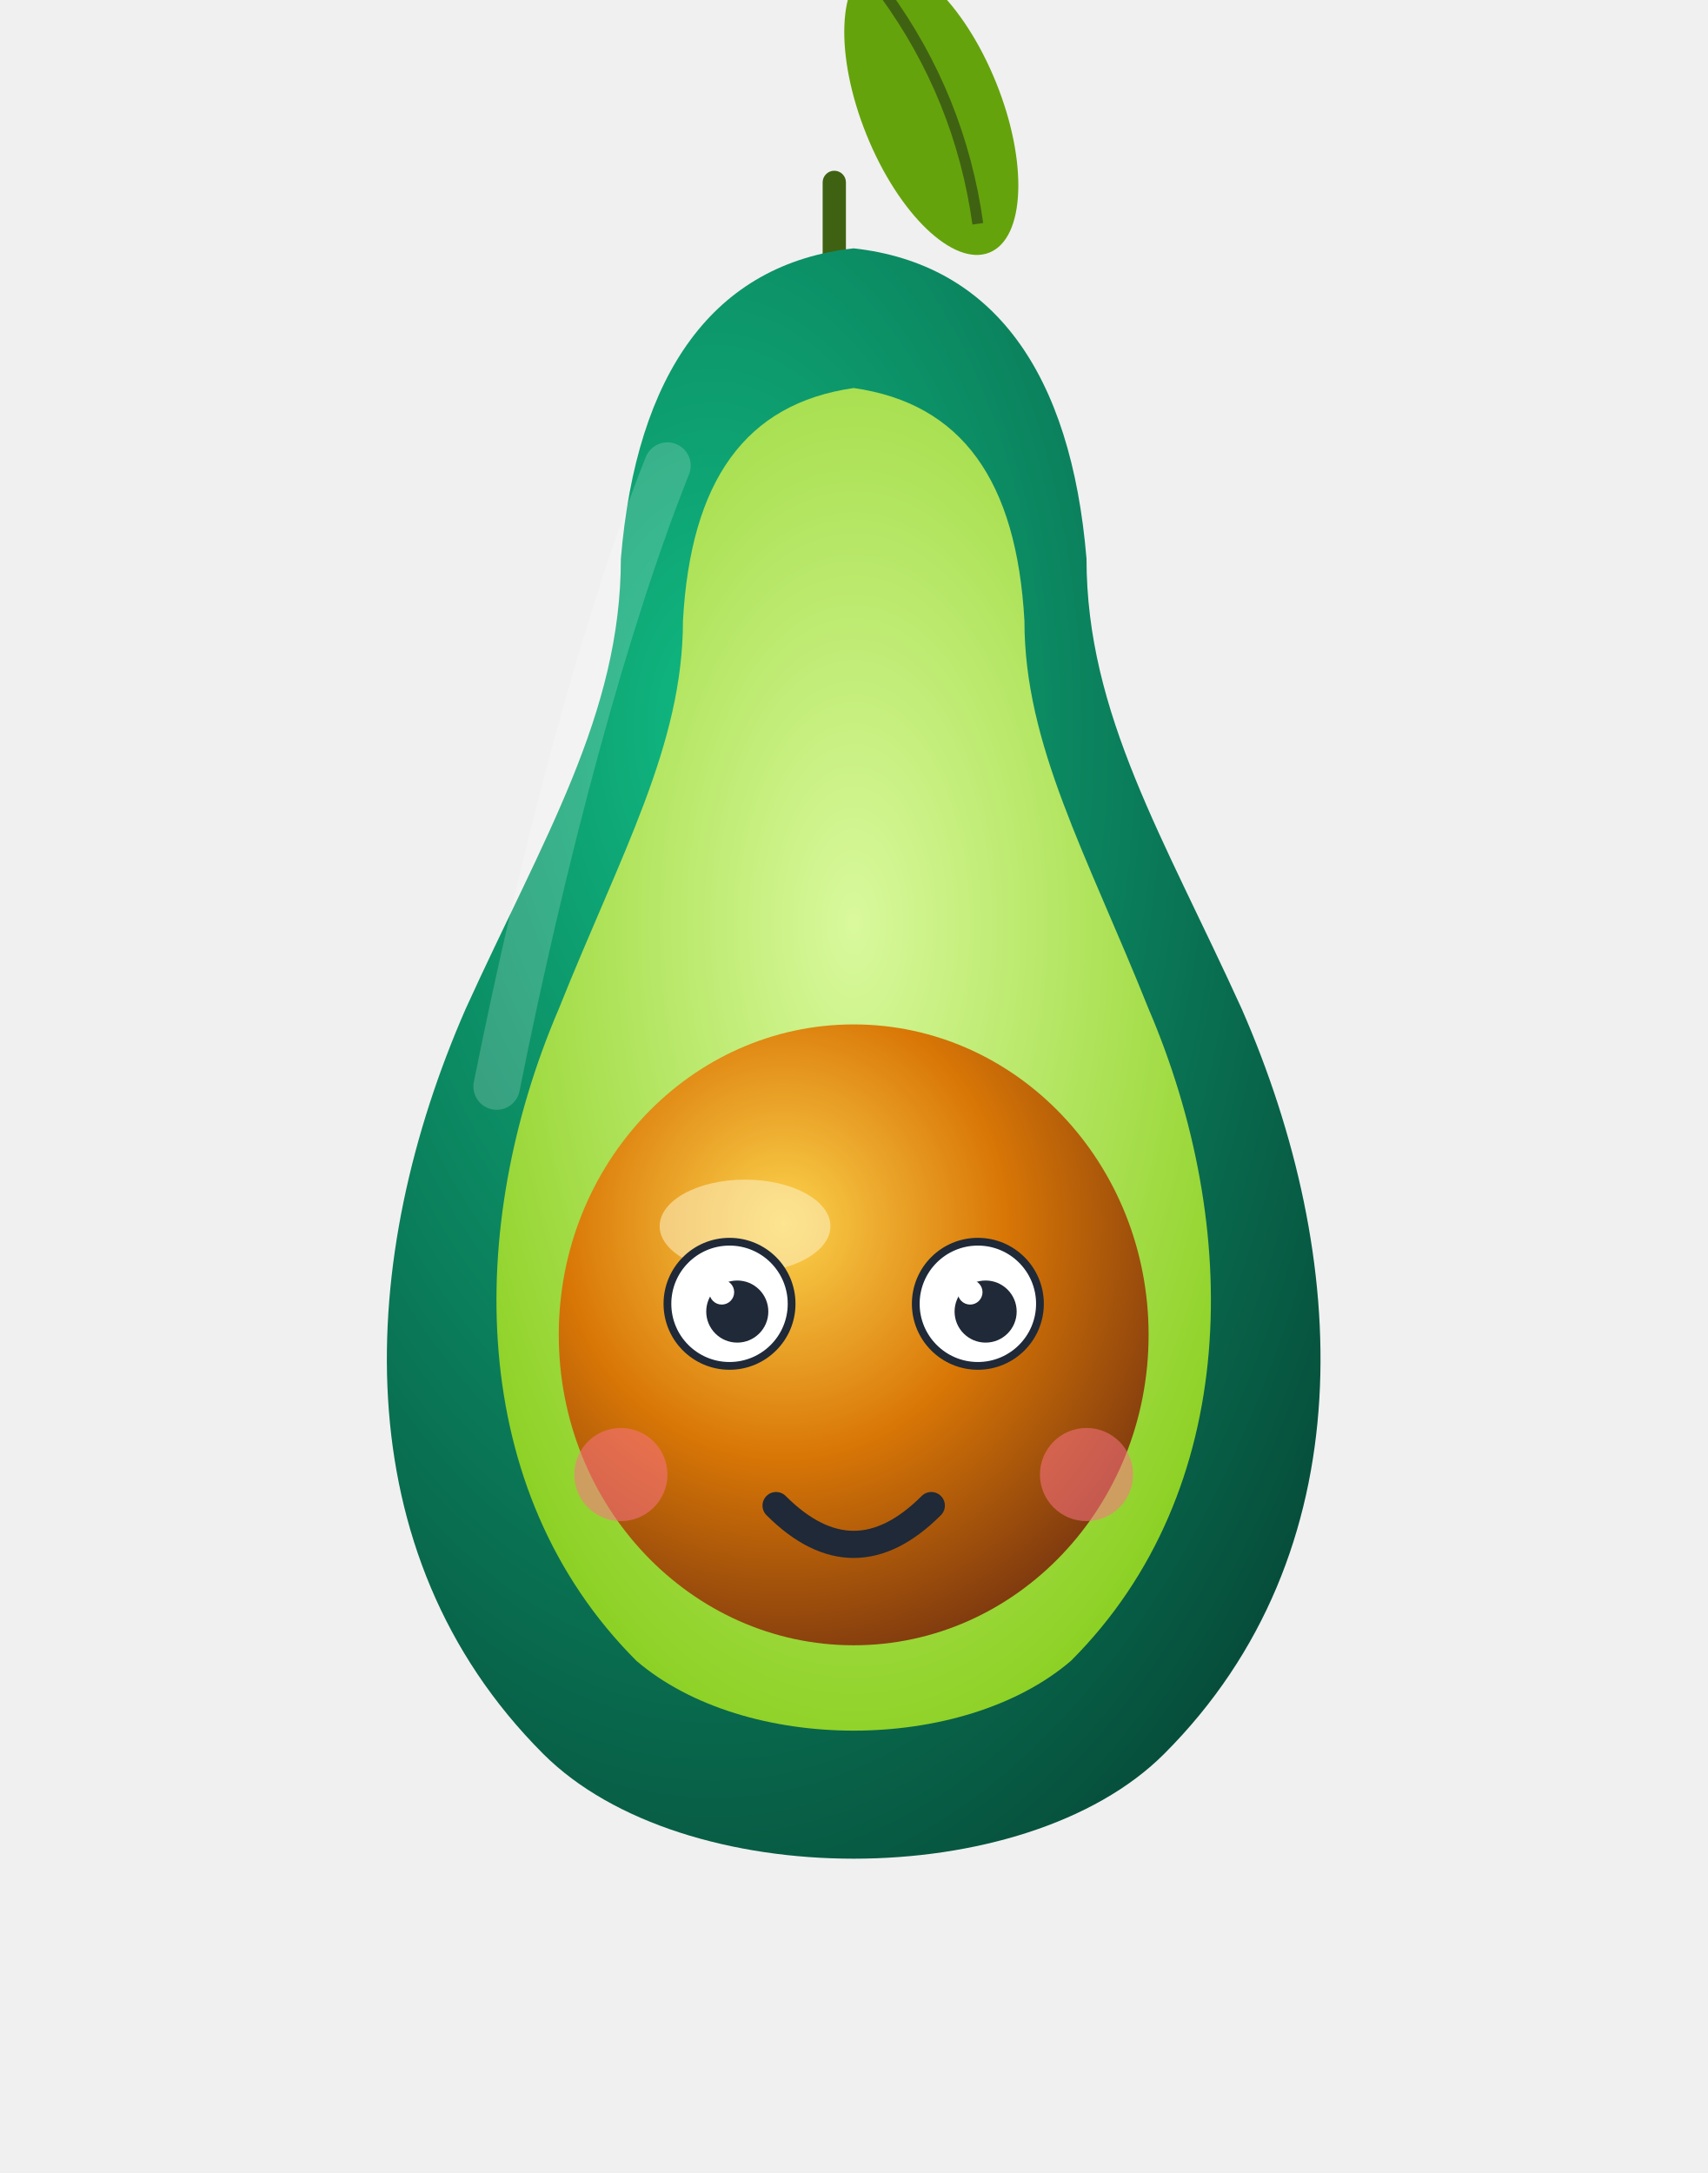
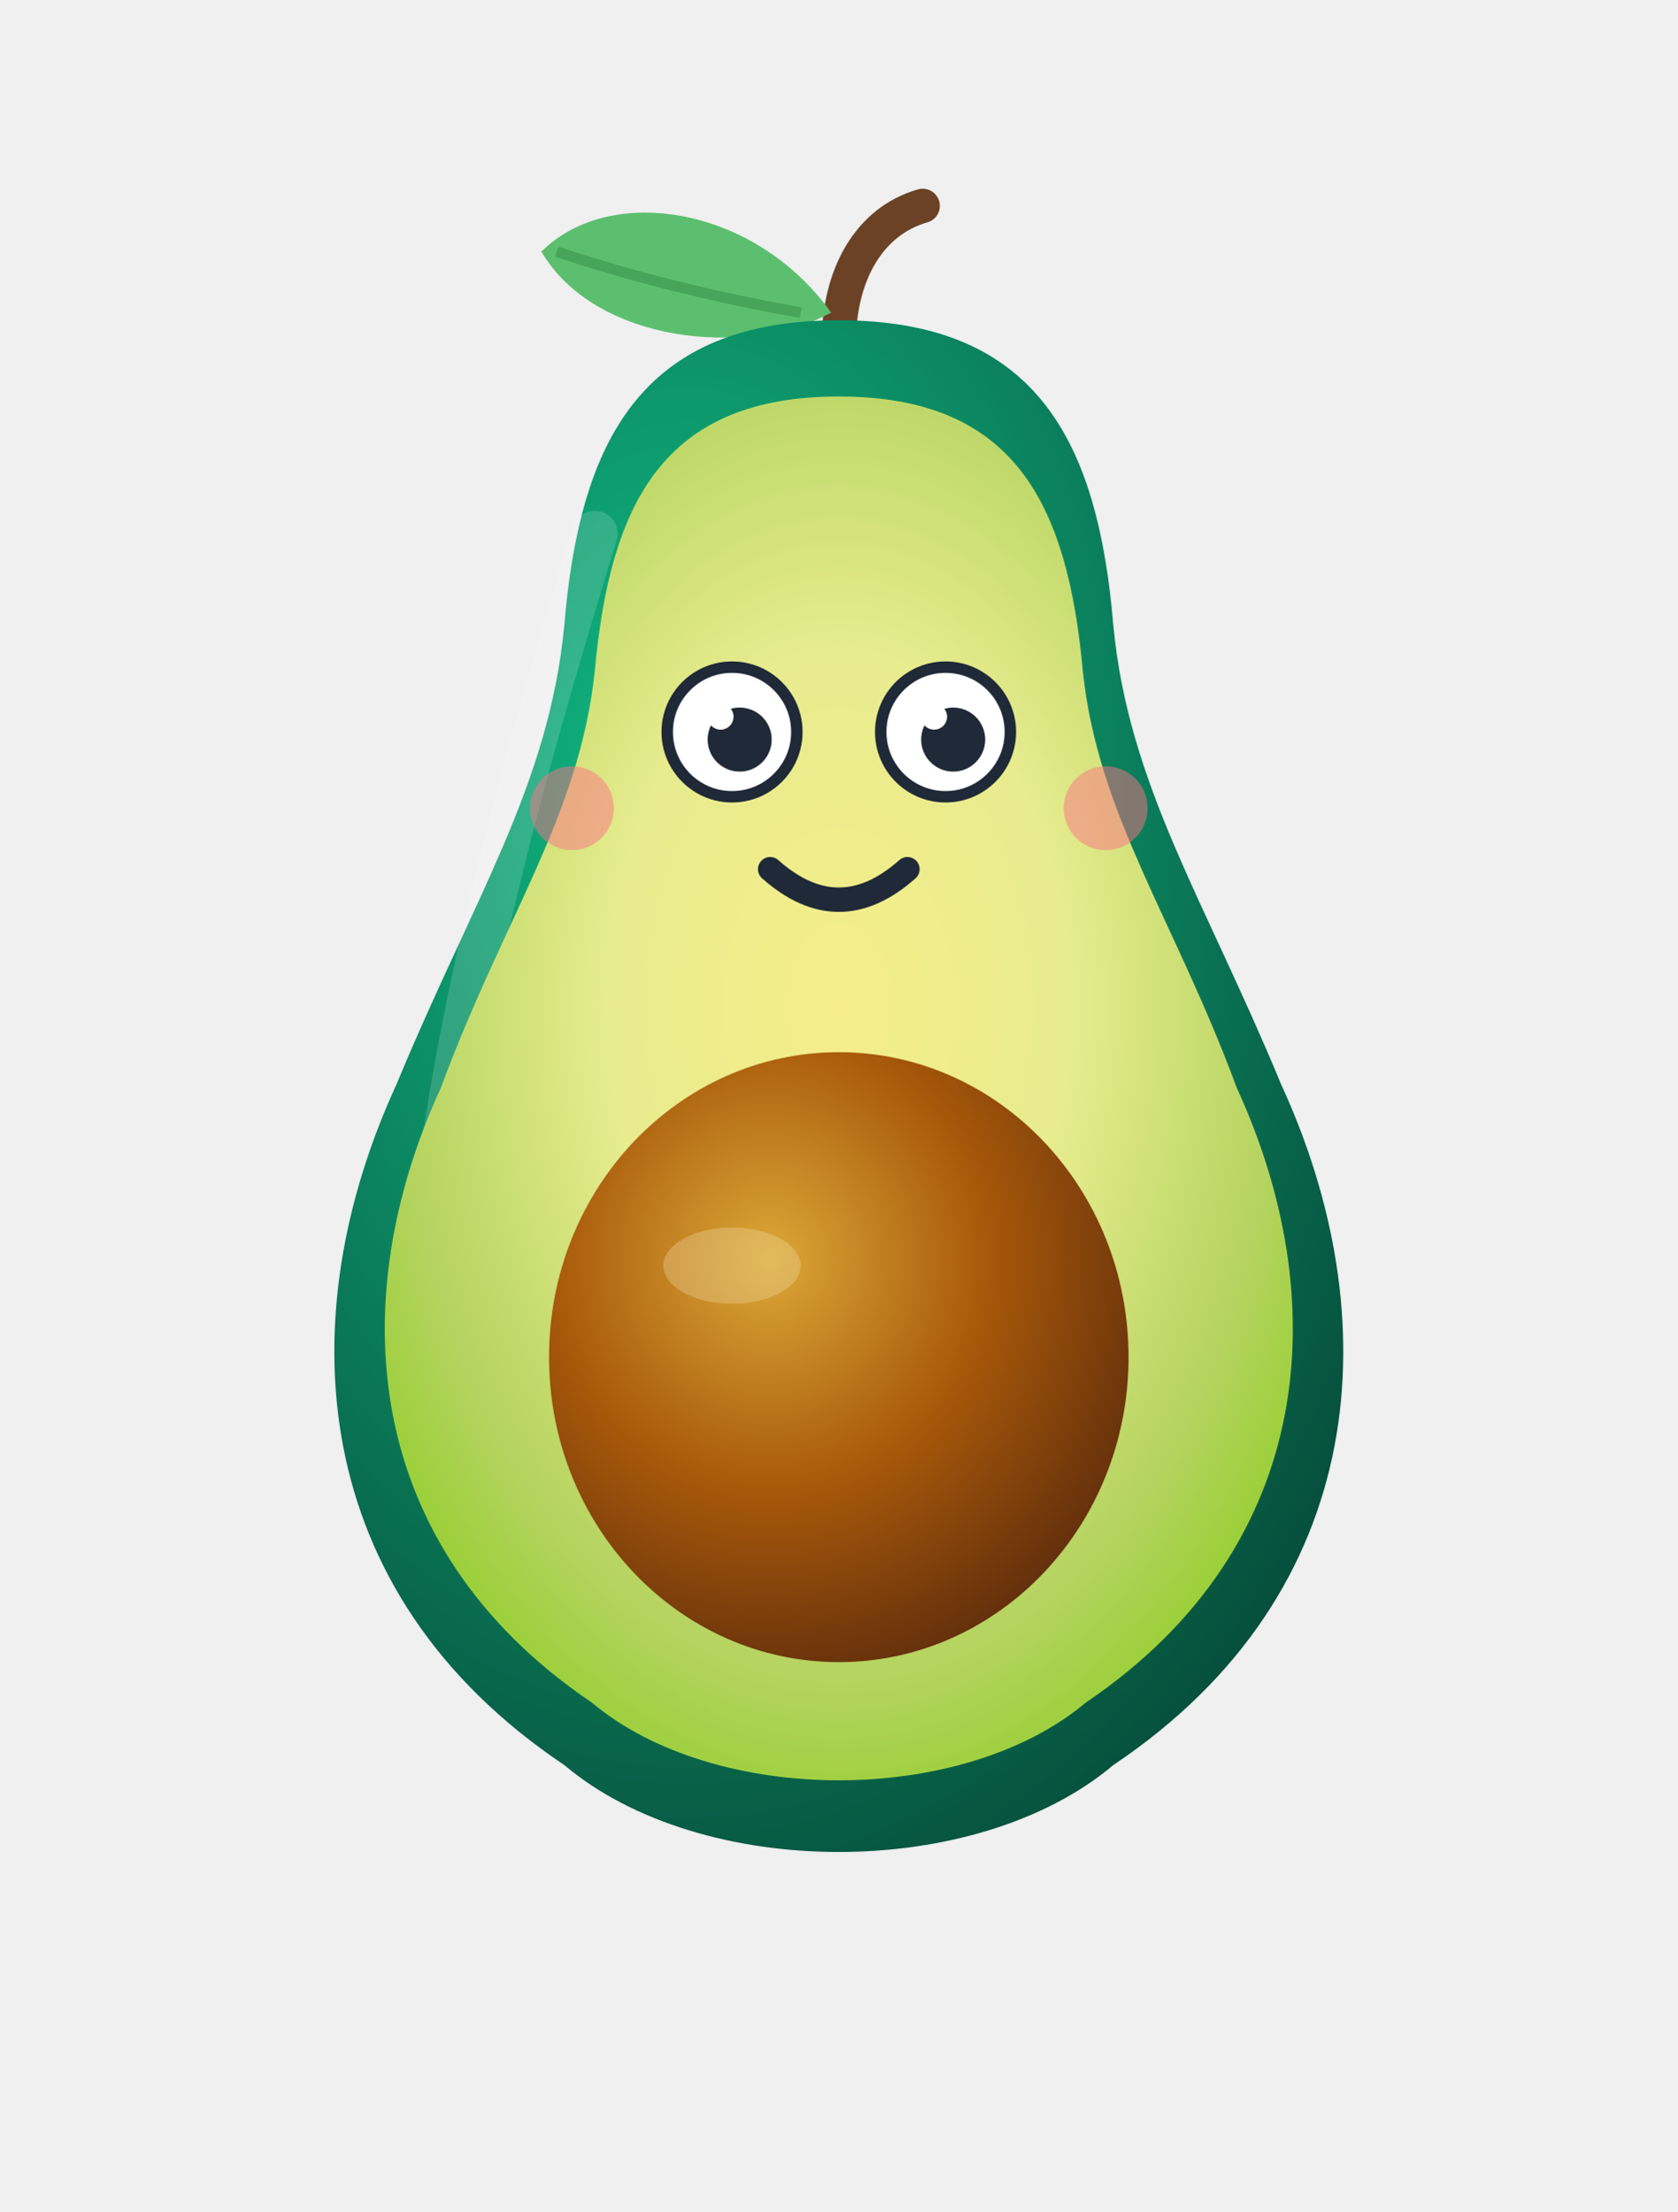
- <svg xmlns="http://www.w3.org/2000/svg" viewBox="0 0 220 280">
+ <svg xmlns="http://www.w3.org/2000/svg" viewBox="0 0 220 290" width="220" height="290">
  <defs>
-     <radialGradient id="guacBody" cx="35%" cy="30%" r="80%">
+     <radialGradient id="gb" cx="35%" cy="30%" r="80%">
      <stop offset="0%" stop-color="#10b981" />
      <stop offset="100%" stop-color="#064e3b" />
    </radialGradient>
-     <radialGradient id="guacFlesh" cx="50%" cy="40%" r="70%">
-       <stop offset="0%" stop-color="#d9f99d" />
+     <radialGradient id="gf" cx="50%" cy="44%" r="68%">
+       <stop offset="0%" stop-color="#f6ed8a" />
+       <stop offset="38%" stop-color="#e7ec8e" />
+       <stop offset="72%" stop-color="#b4d35f" />
      <stop offset="100%" stop-color="#84cc16" />
    </radialGradient>
-     <radialGradient id="guacPit" cx="38%" cy="32%" r="75%">
-       <stop offset="0%" stop-color="#fcd34d" />
-       <stop offset="50%" stop-color="#d97706" />
-       <stop offset="100%" stop-color="#78350f" />
+     <radialGradient id="gp" cx="38%" cy="34%" r="78%">
+       <stop offset="0%" stop-color="#dca838" />
+       <stop offset="48%" stop-color="#a8590a" />
+       <stop offset="100%" stop-color="#54260c" />
    </radialGradient>
  </defs>
-   <g transform="translate(120 14) rotate(-22)">
-     <ellipse cx="0" cy="0" rx="9" ry="20" fill="#65a30d" />
-     <path d="M 0 -16 Q 4 0 0 16" stroke="#3f6212" stroke-width="1.4" fill="none" />
-   </g>
-   <rect x="106" y="22" width="3" height="14" rx="1.5" fill="#3f6212" />
-   <path d="M 110 32 C 92 34, 82 48, 80 72 C 80 92, 70 108, 60 130 C 46 162, 44 200, 70 226 C 88 244, 132 244, 150 226 C 176 200, 174 162, 160 130 C 150 108, 140 92, 140 72 C 138 48, 128 34, 110 32 Z" fill="url(#guacBody)" />
-   <path d="M 86 60 C 78 80, 70 110, 64 140" stroke="white" stroke-width="6" stroke-linecap="round" fill="none" opacity="0.18" />
-   <path d="M 110 50 C 96 52, 89 62, 88 80 C 88 96, 80 110, 72 130 C 60 158, 60 192, 82 214 C 96 226, 124 226, 138 214 C 160 192, 160 158, 148 130 C 140 110, 132 96, 132 80 C 131 62, 124 52, 110 50 Z" fill="url(#guacFlesh)" />
-   <ellipse cx="110" cy="172" rx="38" ry="40" fill="url(#guacPit)" />
-   <ellipse cx="96" cy="158" rx="11" ry="6" fill="#fef3c7" opacity="0.55" />
-   <circle cx="80" cy="190" r="6" fill="#fb7185" opacity="0.55" />
-   <circle cx="140" cy="190" r="6" fill="#fb7185" opacity="0.55" />
-   <circle cx="94" cy="168" r="8" fill="white" stroke="#1f2937" stroke-width="1" />
-   <circle cx="126" cy="168" r="8" fill="white" stroke="#1f2937" stroke-width="1" />
-   <circle cx="95" cy="169" r="4" fill="#1f2937" />
-   <circle cx="127" cy="169" r="4" fill="#1f2937" />
-   <circle cx="93" cy="166.5" r="1.6" fill="white" />
-   <circle cx="125" cy="166.5" r="1.6" fill="white" />
-   <path d="M 100 194 Q 110 204, 120 194" stroke="#1f2937" stroke-width="3.5" stroke-linecap="round" fill="none" />
+   <path d="M 110 45 C 110 36, 114 29, 121 27" stroke="#6b4226" stroke-width="4.5" fill="none" stroke-linecap="round" />
+   <path d="M 109 41 C 99 27, 80 24, 71 33 C 78 45, 98 47, 109 41 Z" fill="#5cbf6f" />
+   <path d="M 105 41 Q 88 38, 73 33" stroke="#3f9a52" stroke-width="1.4" fill="none" opacity="0.7" />
+   <path d="M 110 42 C 84 42, 76 58, 74 82 C 72 103, 62 118, 52 142.2 C 38 172.6, 40 208.7, 74 231.5 C 92 246.7, 128 246.7, 146 231.5 C 180 208.7, 182 172.6, 168 142.2 C 158 118, 148 103, 146 82 C 144 58, 136 42, 110 42 Z" fill="url(#gb)" />
+   <path d="M 78 70 C 70 96, 62 124, 58 152" stroke="white" stroke-width="6" stroke-linecap="round" fill="none" opacity="0.16" />
+   <path d="M 110 52 C 87 52, 80 66, 78 88 C 76 107, 66 120.5, 57.8 142.7 C 45.2 170.1, 47 202.6, 77.6 223.3 C 93.8 236.9, 126.2 236.9, 142.4 223.3 C 173 202.6, 174.8 170.1, 162.2 142.7 C 154 120.5, 144 107, 142 88 C 140 66, 133 52, 110 52 Z" fill="url(#gf)" />
+   <ellipse cx="110" cy="178" rx="38" ry="40" fill="url(#gp)" />
+   <ellipse cx="96" cy="166" rx="9" ry="5" fill="#f3e0ad" opacity="0.32" />
+   <circle cx="75" cy="106" r="5.5" fill="#fb7185" opacity="0.5" />
+   <circle cx="145" cy="106" r="5.5" fill="#fb7185" opacity="0.5" />
+   <circle cx="96" cy="96" r="8.5" fill="#fff" stroke="#1f2937" stroke-width="1.5" />
+   <circle cx="124" cy="96" r="8.5" fill="#fff" stroke="#1f2937" stroke-width="1.5" />
+   <circle cx="97" cy="97" r="4.2" fill="#1f2937" />
+   <circle cx="125" cy="97" r="4.2" fill="#1f2937" />
+   <circle cx="94.5" cy="94" r="1.7" fill="#fff" />
+   <circle cx="122.5" cy="94" r="1.7" fill="#fff" />
+   <path d="M 101 114 Q 110 122 119 114" stroke="#1f2937" stroke-width="3.2" fill="none" stroke-linecap="round" />
</svg>
